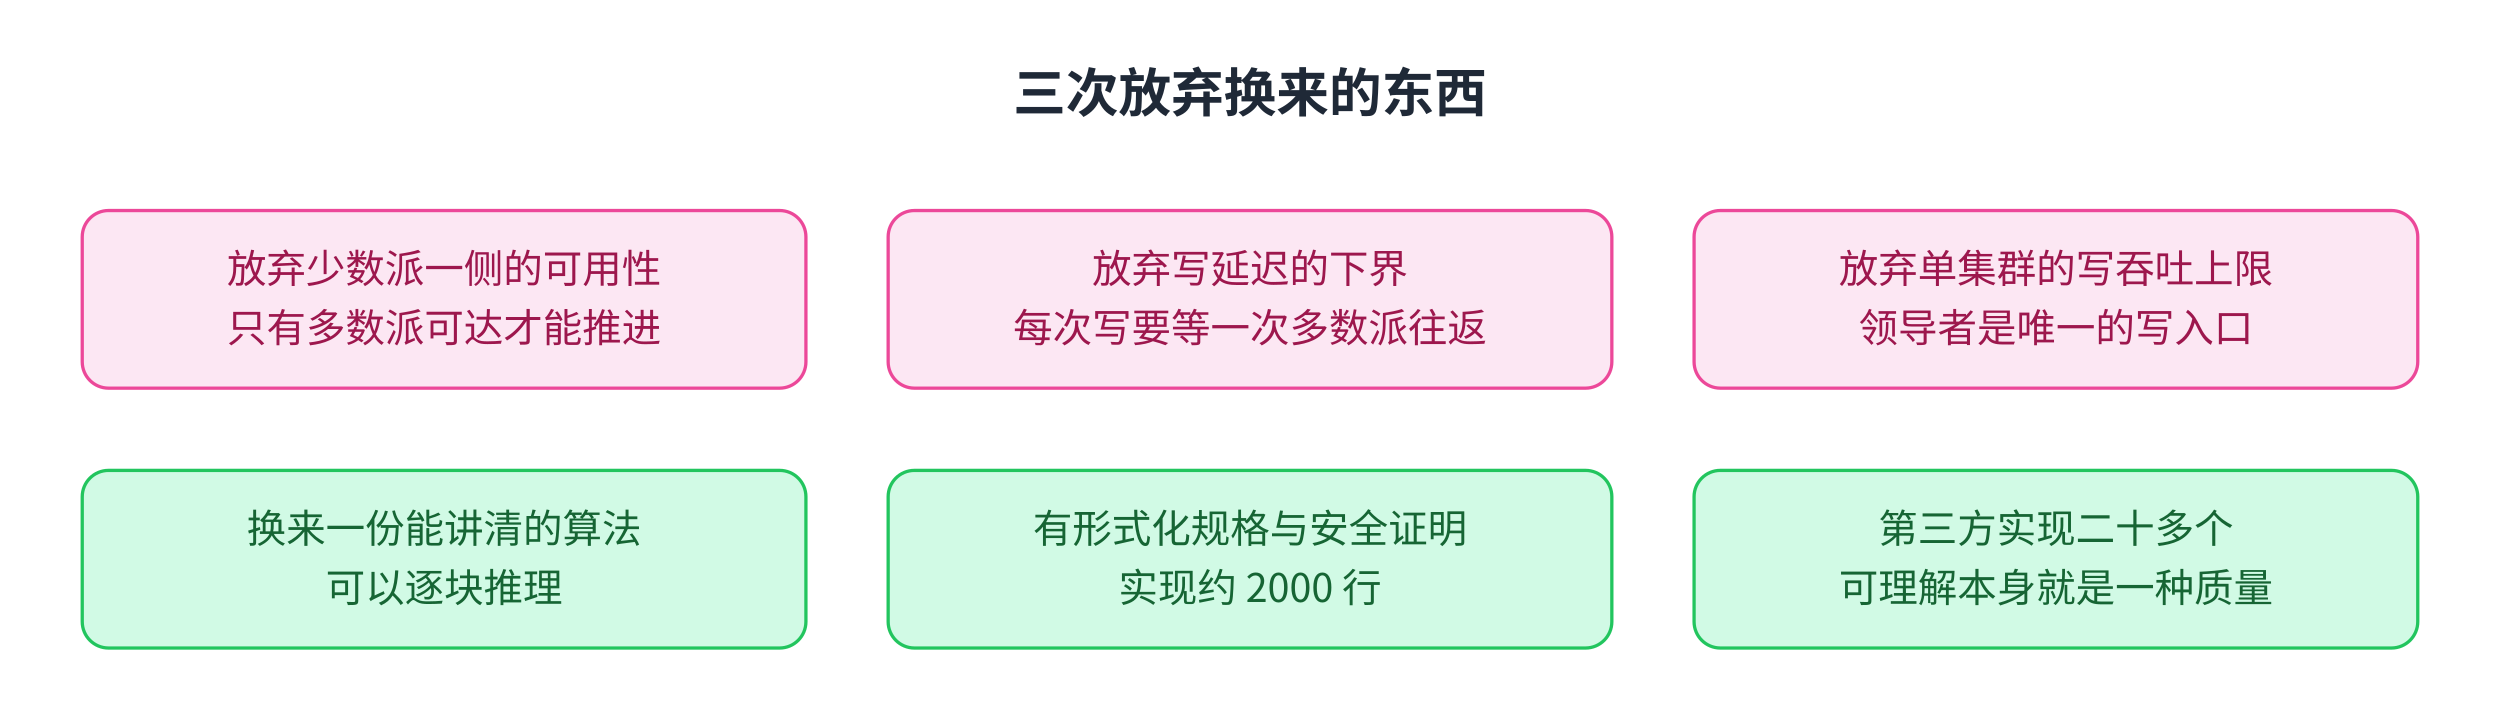
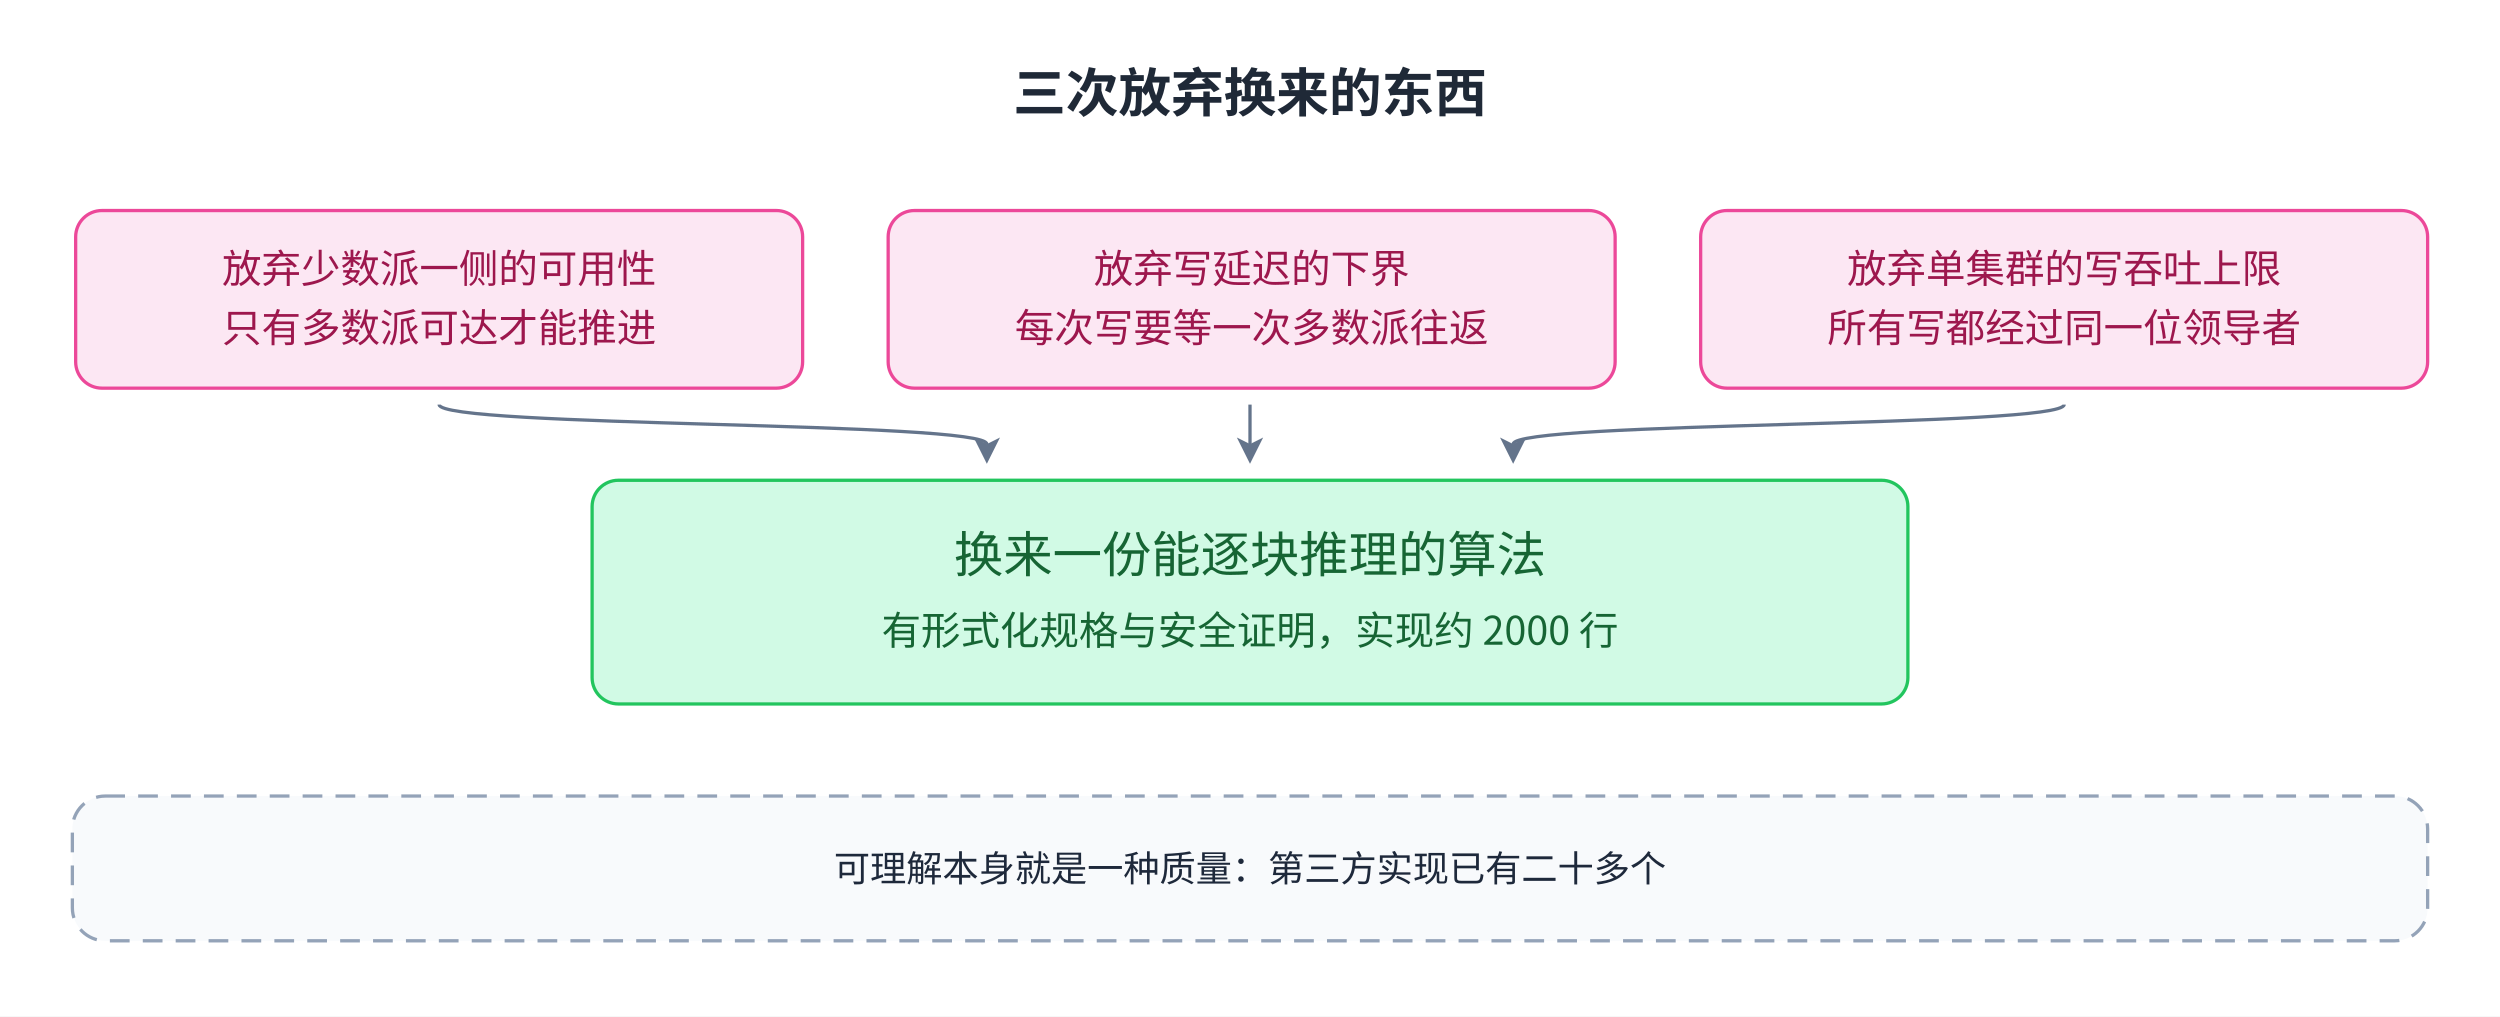
- <svg xmlns="http://www.w3.org/2000/svg" viewBox="0 0 760 221" width="760" height="221" role="img" aria-labelledby="fig-raft-15-title fig-raft-15-desc">
+ <svg xmlns="http://www.w3.org/2000/svg" viewBox="0 0 760 309" width="760" height="309" role="img" aria-labelledby="fig-raft-15-title fig-raft-15-desc">
  <defs>
    <style>
      text { font-family: 'PingFang SC', 'Microsoft YaHei', 'Noto Sans CJK SC', system-ui, sans-serif; }
    </style>
    <marker id="arrow" markerWidth="8" markerHeight="8" refX="2" refY="4" orient="auto" markerUnits="userSpaceOnUse">
      <path d="M0,0 L8,4 L0,8 L2,4 z" fill="#64748b" />
    </marker>
  </defs>
-   <rect x="0" y="0" width="760" height="221" fill="#ffffff" />
-   <text x="380" y="34" font-size="16" font-weight="600" fill="#1f2937" text-anchor="middle">三次放弃换来的东西</text>
-   <rect x="25" y="64" width="220" height="54" rx="8" fill="#fce7f3" stroke="#ec4899" />
-   <text x="135" y="86" font-size="12" fill="#9d174d" text-anchor="middle">放弃少数派一侧的可用性</text>
-   <text x="135" y="104" font-size="12" fill="#9d174d" text-anchor="middle">只有多数派可达才能推进</text>
-   <rect x="270" y="64" width="220" height="54" rx="8" fill="#fce7f3" stroke="#ec4899" />
-   <text x="380" y="86" font-size="12" fill="#9d174d" text-anchor="middle">放弃写延迟的下界</text>
-   <text x="380" y="104" font-size="12" fill="#9d174d" text-anchor="middle">每次写要等一次多数派往返</text>
-   <rect x="515" y="64" width="220" height="54" rx="8" fill="#fce7f3" stroke="#ec4899" />
-   <text x="625" y="86" font-size="12" fill="#9d174d" text-anchor="middle">放弃单集群的写吞吐上限</text>
-   <text x="625" y="104" font-size="12" fill="#9d174d" text-anchor="middle">领导者是唯一的写入口</text>
-   <rect x="25" y="143" width="220" height="54" rx="8" fill="#d1fae5" stroke="#22c55e" />
-   <text x="135" y="165" font-size="12" fill="#166534" text-anchor="middle">换来一份能讲清的算法</text>
-   <text x="135" y="183" font-size="12" fill="#166534" text-anchor="middle">可以逐块推理</text>
-   <rect x="270" y="143" width="220" height="54" rx="8" fill="#d1fae5" stroke="#22c55e" />
-   <text x="380" y="165" font-size="12" fill="#166534" text-anchor="middle">有形式化规格与安全证明</text>
-   <text x="380" y="183" font-size="12" fill="#166534" text-anchor="middle">实现约 2000 行</text>
-   <rect x="515" y="143" width="220" height="54" rx="8" fill="#d1fae5" stroke="#22c55e" />
-   <text x="625" y="165" font-size="12" fill="#166534" text-anchor="middle">第三方实现二十多个</text>
-   <text x="625" y="183" font-size="12" fill="#166534" text-anchor="middle">可理解本身就是一种质量</text>
+   <rect x="0" y="0" width="760" height="309" fill="#ffffff" />
+   <text x="380.0" y="34" font-size="16" font-weight="600" fill="#1f2937" text-anchor="middle">三次放弃换来的东西</text>
+   <rect x="23" y="64" width="221" height="54" rx="8" fill="#fce7f3" stroke="#ec4899" />
+   <text x="133.5" y="86" font-size="12" fill="#9d174d" text-anchor="middle">放弃少数派一侧的可用性</text>
+   <text x="133.5" y="104" font-size="12" fill="#9d174d" text-anchor="middle">只有多数派可达才能推进</text>
+   <rect x="270" y="64" width="221" height="54" rx="8" fill="#fce7f3" stroke="#ec4899" />
+   <text x="380.5" y="86" font-size="12" fill="#9d174d" text-anchor="middle">放弃写延迟的下界</text>
+   <text x="380.5" y="104" font-size="12" fill="#9d174d" text-anchor="middle">每次写要等一次多数派往返</text>
+   <rect x="517" y="64" width="221" height="54" rx="8" fill="#fce7f3" stroke="#ec4899" />
+   <text x="627.5" y="86" font-size="12" fill="#9d174d" text-anchor="middle">放弃单集群的写吞吐上限</text>
+   <text x="627.5" y="104" font-size="12" fill="#9d174d" text-anchor="middle">所有写都经过同一位领导者</text>
+   <path d="M133.5,123 C 133.5,130 300,128 300,135" fill="none" stroke="#64748b" marker-end="url(#arrow)" />
+   <path d="M380,123 L380,135" fill="none" stroke="#64748b" marker-end="url(#arrow)" />
+   <path d="M627.5,123 C 627.5,130 460,128 460,135" fill="none" stroke="#64748b" marker-end="url(#arrow)" />
+   <rect x="180" y="146" width="400" height="68" rx="8" fill="#d1fae5" stroke="#22c55e" />
+   <text x="380.0" y="174" font-size="15" fill="#166534" text-anchor="middle">换来一份能逐块推理的算法</text>
+   <text x="380.0" y="196" font-size="12" fill="#166534" text-anchor="middle">有形式化规格与安全证明，实现约 2000 行</text>
+   <rect x="22" y="242" width="716" height="44" rx="10" fill="#f8fafc" stroke="#94a3b8" stroke-dasharray="6,4" />
+   <text x="380.0" y="268" font-size="11" fill="#1e293b" text-anchor="middle">可理解本身就是一种质量：第三方实现已有二十多个</text>
</svg>
